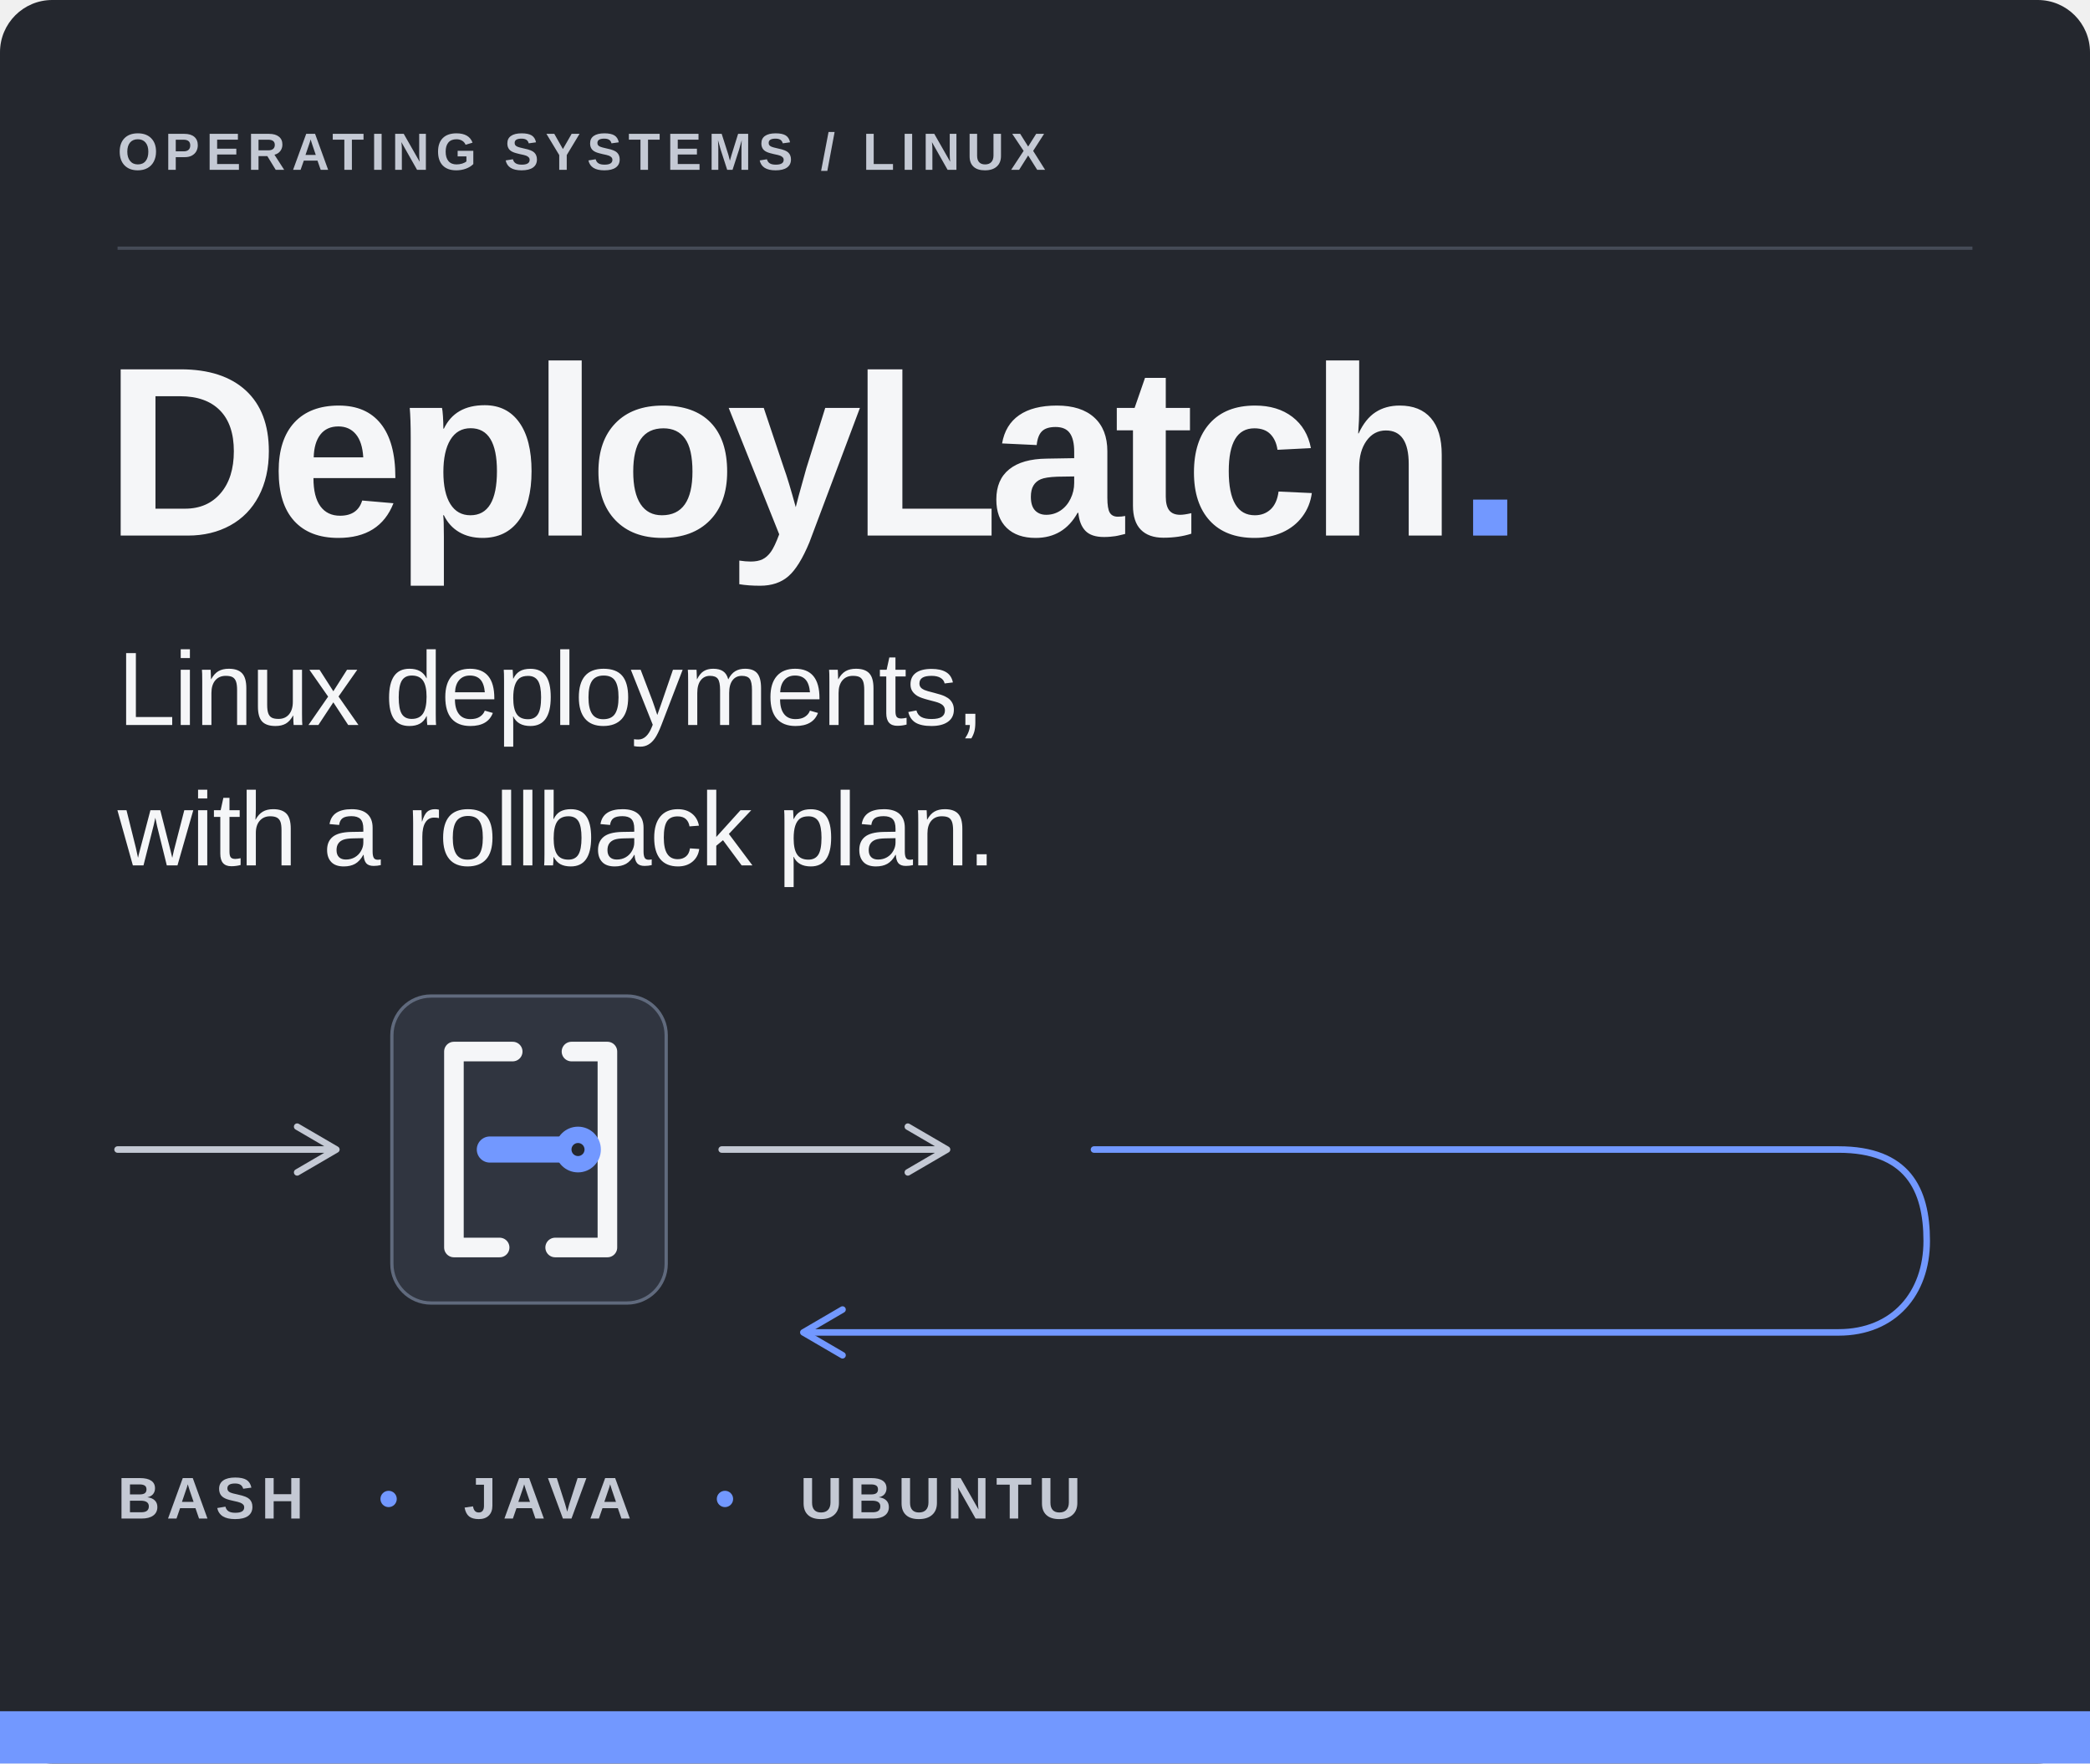
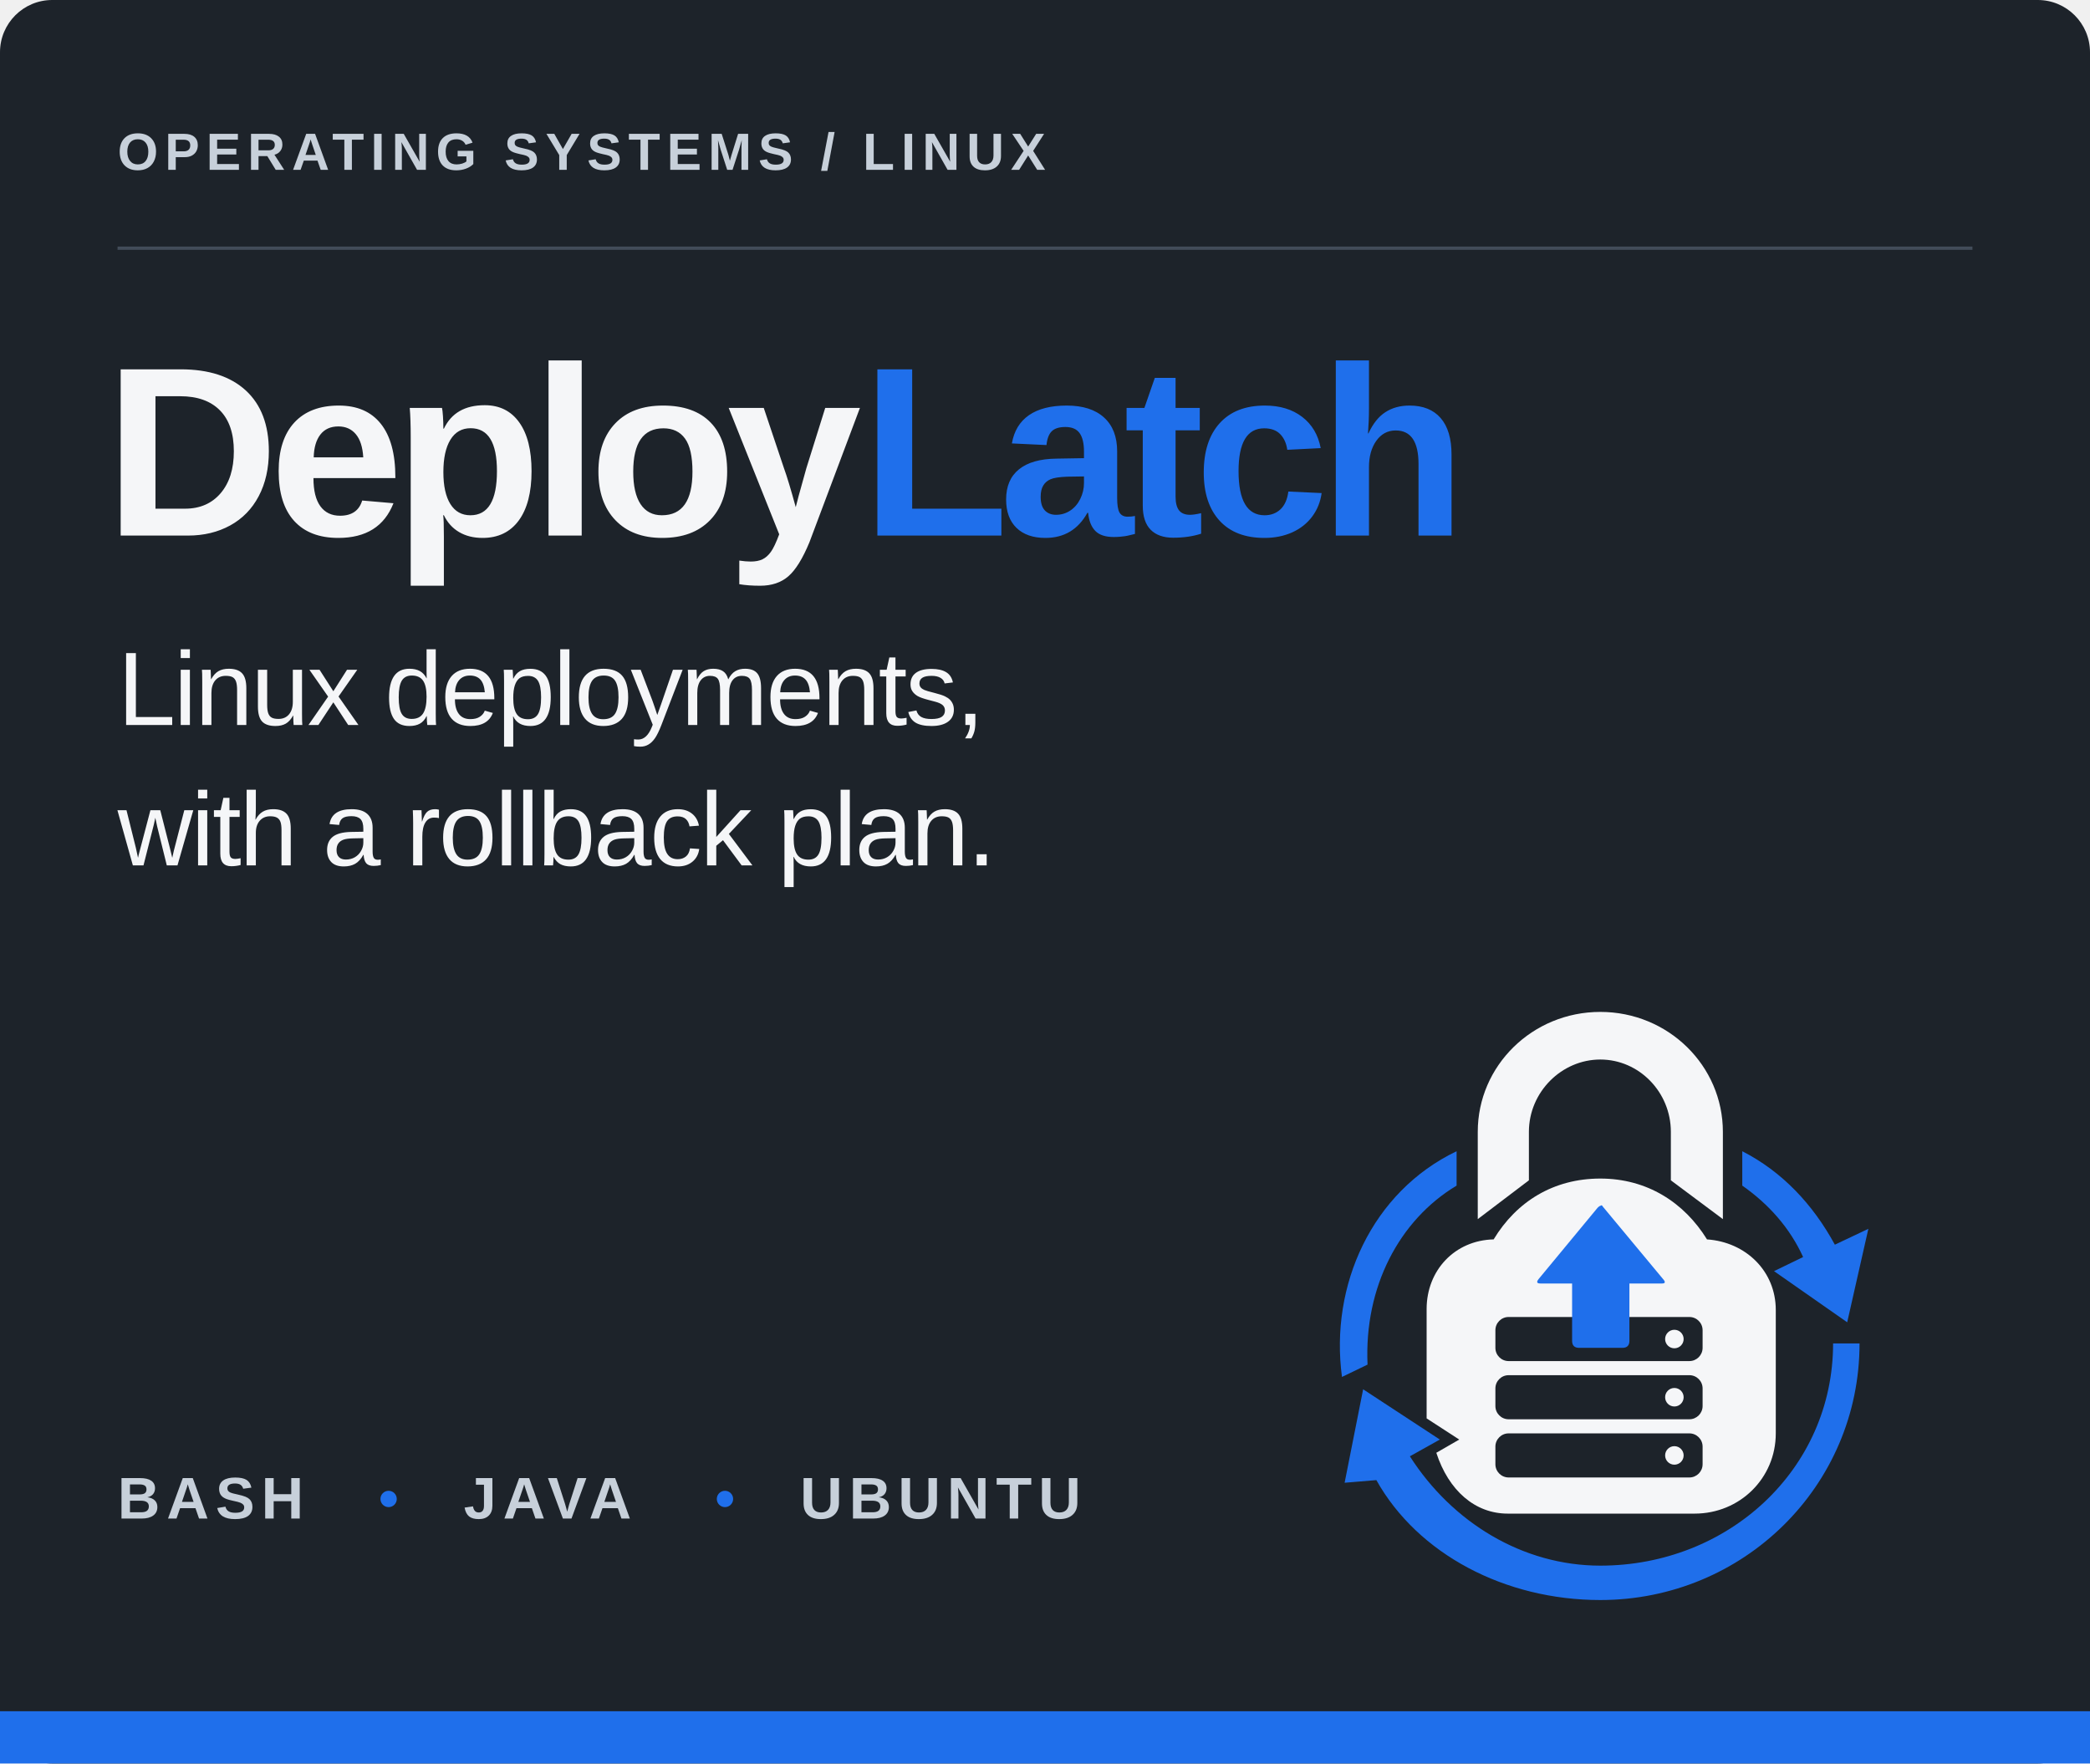
<svg xmlns="http://www.w3.org/2000/svg" width="640" height="540" viewBox="0 0 640 540" fill="none" role="img" aria-labelledby="title desc">
-   <rect width="640" height="540" rx="16" fill="#24272E" />
-   <path d="M0 524H640V540H0Z" fill="#7298FF" />
+   <rect width="640" height="540" rx="16" fill="#1D232A" />
+   <path d="M0 524H640V540H0Z" fill="#1F6FEB" />
  <g font-family="'Segoe UI', Arial, sans-serif">
-     <text x="36" y="52" fill="#C4C9D4" font-size="16" font-weight="600" letter-spacing="2">OPERATING SYSTEMS / LINUX</text>
-     <path d="M36 76H604" stroke="#454B57" />
-     <text x="32" y="164" fill="#F5F6F8" font-size="74" font-weight="700" letter-spacing="-3">DeployLatch<tspan fill="#7298FF">.</tspan>
+     <text x="36" y="52" fill="#C7D0DA" font-size="16" font-weight="600" letter-spacing="2">OPERATING SYSTEMS / LINUX</text>
+     <path d="M36 76H604" stroke="#424C59" />
+     <text x="32" y="164" fill="#F5F6F8" font-size="74" font-weight="700" letter-spacing="-3">Deploy<tspan fill="#1F6FEB">Latch</tspan>
    </text>
    <text x="36" y="222" fill="#F5F6F8" font-size="32" letter-spacing="-.6">Linux deployments,</text>
    <text x="36" y="265" fill="#F5F6F8" font-size="32" letter-spacing="-.6">with a rollback plan.</text>
-     <text x="36" y="465" fill="#C4C9D4" font-size="18" font-weight="600" letter-spacing="2">BASH</text>
-     <circle cx="119" cy="459" r="2.5" fill="#7298FF" />
-     <text x="142" y="465" fill="#C4C9D4" font-size="18" font-weight="600" letter-spacing="2">JAVA</text>
-     <circle cx="222" cy="459" r="2.5" fill="#7298FF" />
-     <text x="245" y="465" fill="#C4C9D4" font-size="18" font-weight="600" letter-spacing="2">UBUNTU</text>
+     <text x="36" y="465" fill="#C7D0DA" font-size="18" font-weight="600" letter-spacing="2">BASH</text>
+     <circle cx="119" cy="459" r="2.5" fill="#1F6FEB" />
+     <text x="142" y="465" fill="#C7D0DA" font-size="18" font-weight="600" letter-spacing="2">JAVA</text>
+     <circle cx="222" cy="459" r="2.5" fill="#1F6FEB" />
+     <text x="245" y="465" fill="#C7D0DA" font-size="18" font-weight="600" letter-spacing="2">UBUNTU</text>
  </g>
-   <g stroke-linecap="round" stroke-linejoin="round">
-     <path d="M36 352H103M91 345L103 352L91 359M221 352H290M278 345L290 352L278 359" stroke="#C4C9D4" stroke-width="2" />
-     <rect x="120" y="305" width="84" height="94" rx="12" fill="#303540" stroke="#606A7D" />
-     <path d="M157 322H139V382H153M175 322H186V382H170" stroke="#F5F6F8" stroke-width="6" />
-     <path d="M150 352H177" stroke="#7298FF" stroke-width="8" />
-     <circle cx="177" cy="352" r="7" fill="#7298FF" />
-     <circle cx="177" cy="352" r="2" fill="#24272E" />
-     <path d="M335 352H563C584 352 590 364 590 380C590 396 580 408 563 408H247" stroke="#7298FF" stroke-width="2" />
-     <path d="M258 401L246 408L258 415" stroke="#7298FF" stroke-width="2" />
+   <g transform="translate(405 305) scale(.27) translate(-310 -190)">
+     <defs>
+       <mask id="release-servers" maskUnits="userSpaceOnUse" x="400" y="390" width="450" height="400">
+         <rect x="400" y="390" width="450" height="400" fill="white" />
+         <rect x="506" y="554" width="235" height="50" rx="15" fill="black" />
+         <rect x="506" y="620" width="235" height="50" rx="15" fill="black" />
+         <rect x="506" y="686" width="235" height="50" rx="15" fill="black" />
+       </mask>
+     </defs>
+     <path fill="#F5F6F8" d="M486 443V344C486 269 548 208 625 208C702 208 764 269 764 344V443L705 399V344C705 299 669 262 625 262C581 262 544 299 544 344V399Z" />
+     <path fill="#F5F6F8" mask="url(#release-servers)" d="M428 669V545C428 501 460 467 504 466C530 423 572 397 625 397C678 397 720 424 746 466C790 469 824 502 824 546V686C824 737 783 777 732 777H520C483 777 453 751 439 708L465 693Z" />
+     <g fill="#F5F6F8">
+       <circle cx="709" cy="579" r="10.5" />
+       <circle cx="709" cy="645" r="10.5" />
+       <circle cx="709" cy="711" r="10.5" />
+     </g>
+     <g fill="#1F6FEB">
+       <path d="M625 428C626 427 627 427 628 429L697 512Q700 516 695 516H658V581Q658 589 650 589H601Q593 589 593 581V516H557Q551 516 555 511L622 430Q624 428 625 428Z" />
+       <path d="M462 366V405C397 444 357 520 361 608L332 622C318 518 366 412 462 366Z" />
+       <path d="M786 366V405C816 426 840 453 855 486L822 502L905 560L929 454L891 472C866 426 831 389 786 366Z" />
+       <path d="M889 584H919C919 746 787 875 625 875C517 875 418 823 371 739L335 742L356 636L443 693L409 712C457 787 537 836 625 836C770 836 889 727 889 584Z" />
+     </g>
  </g>
</svg>
